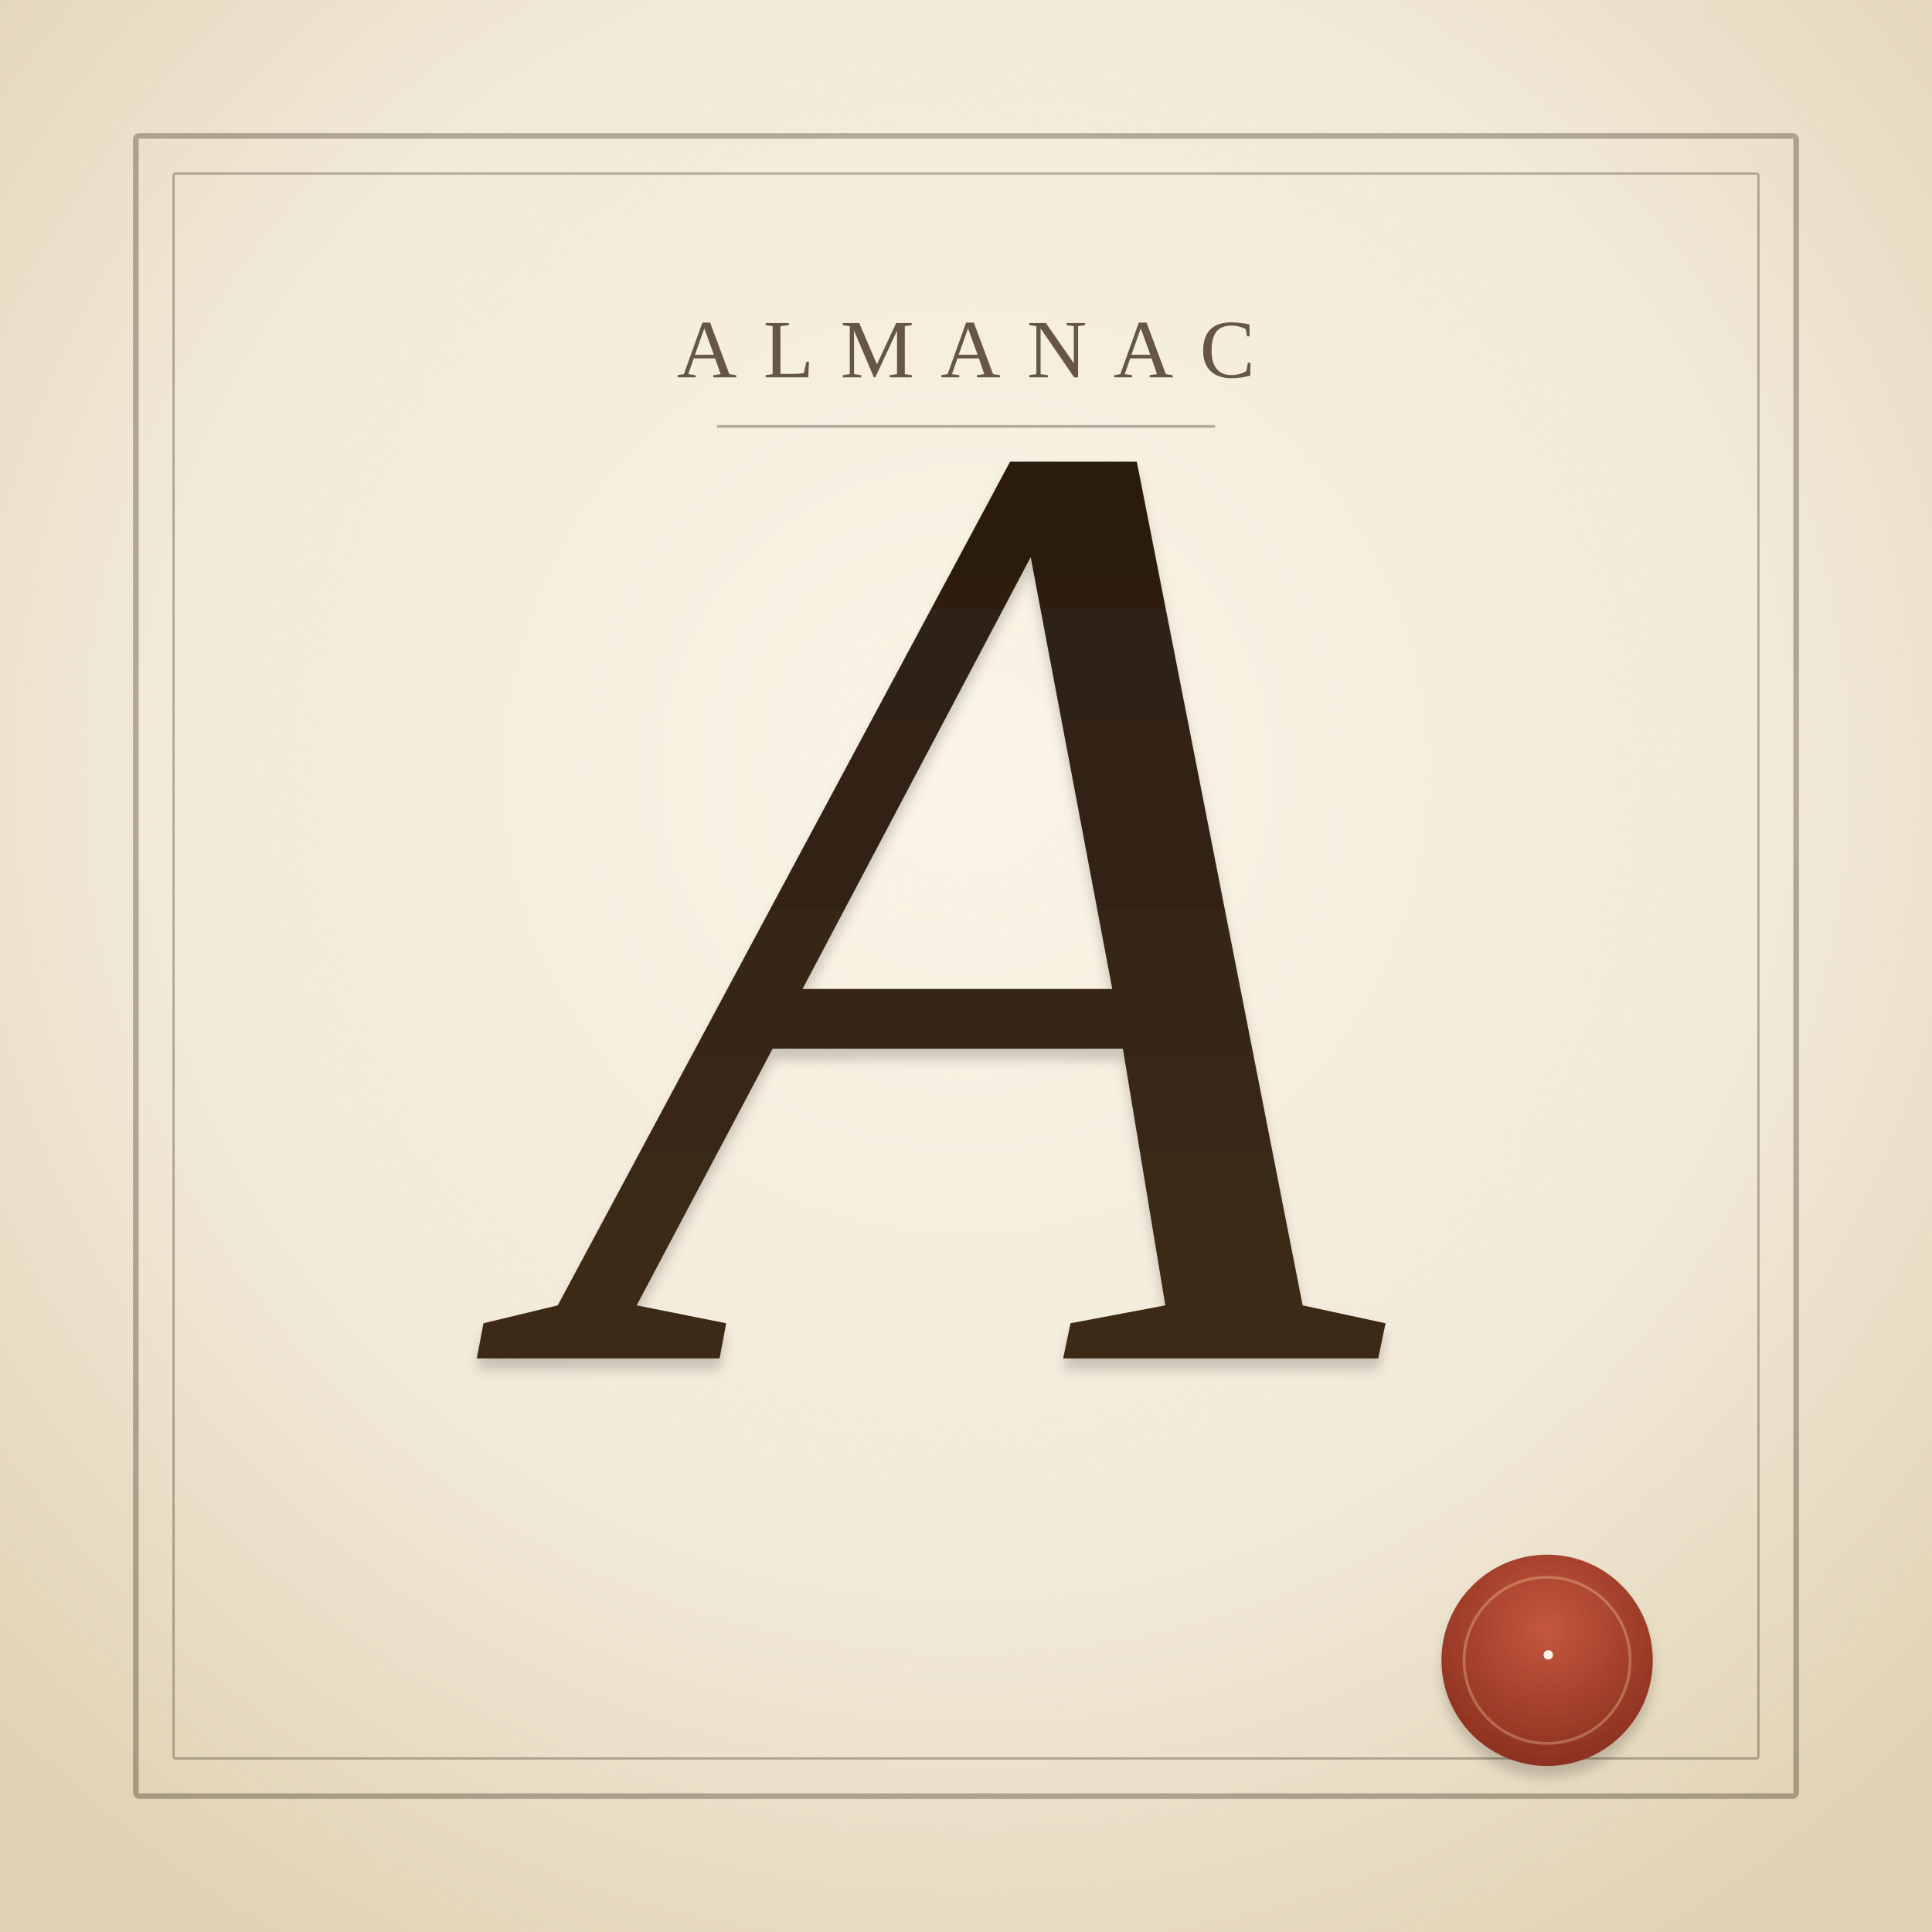
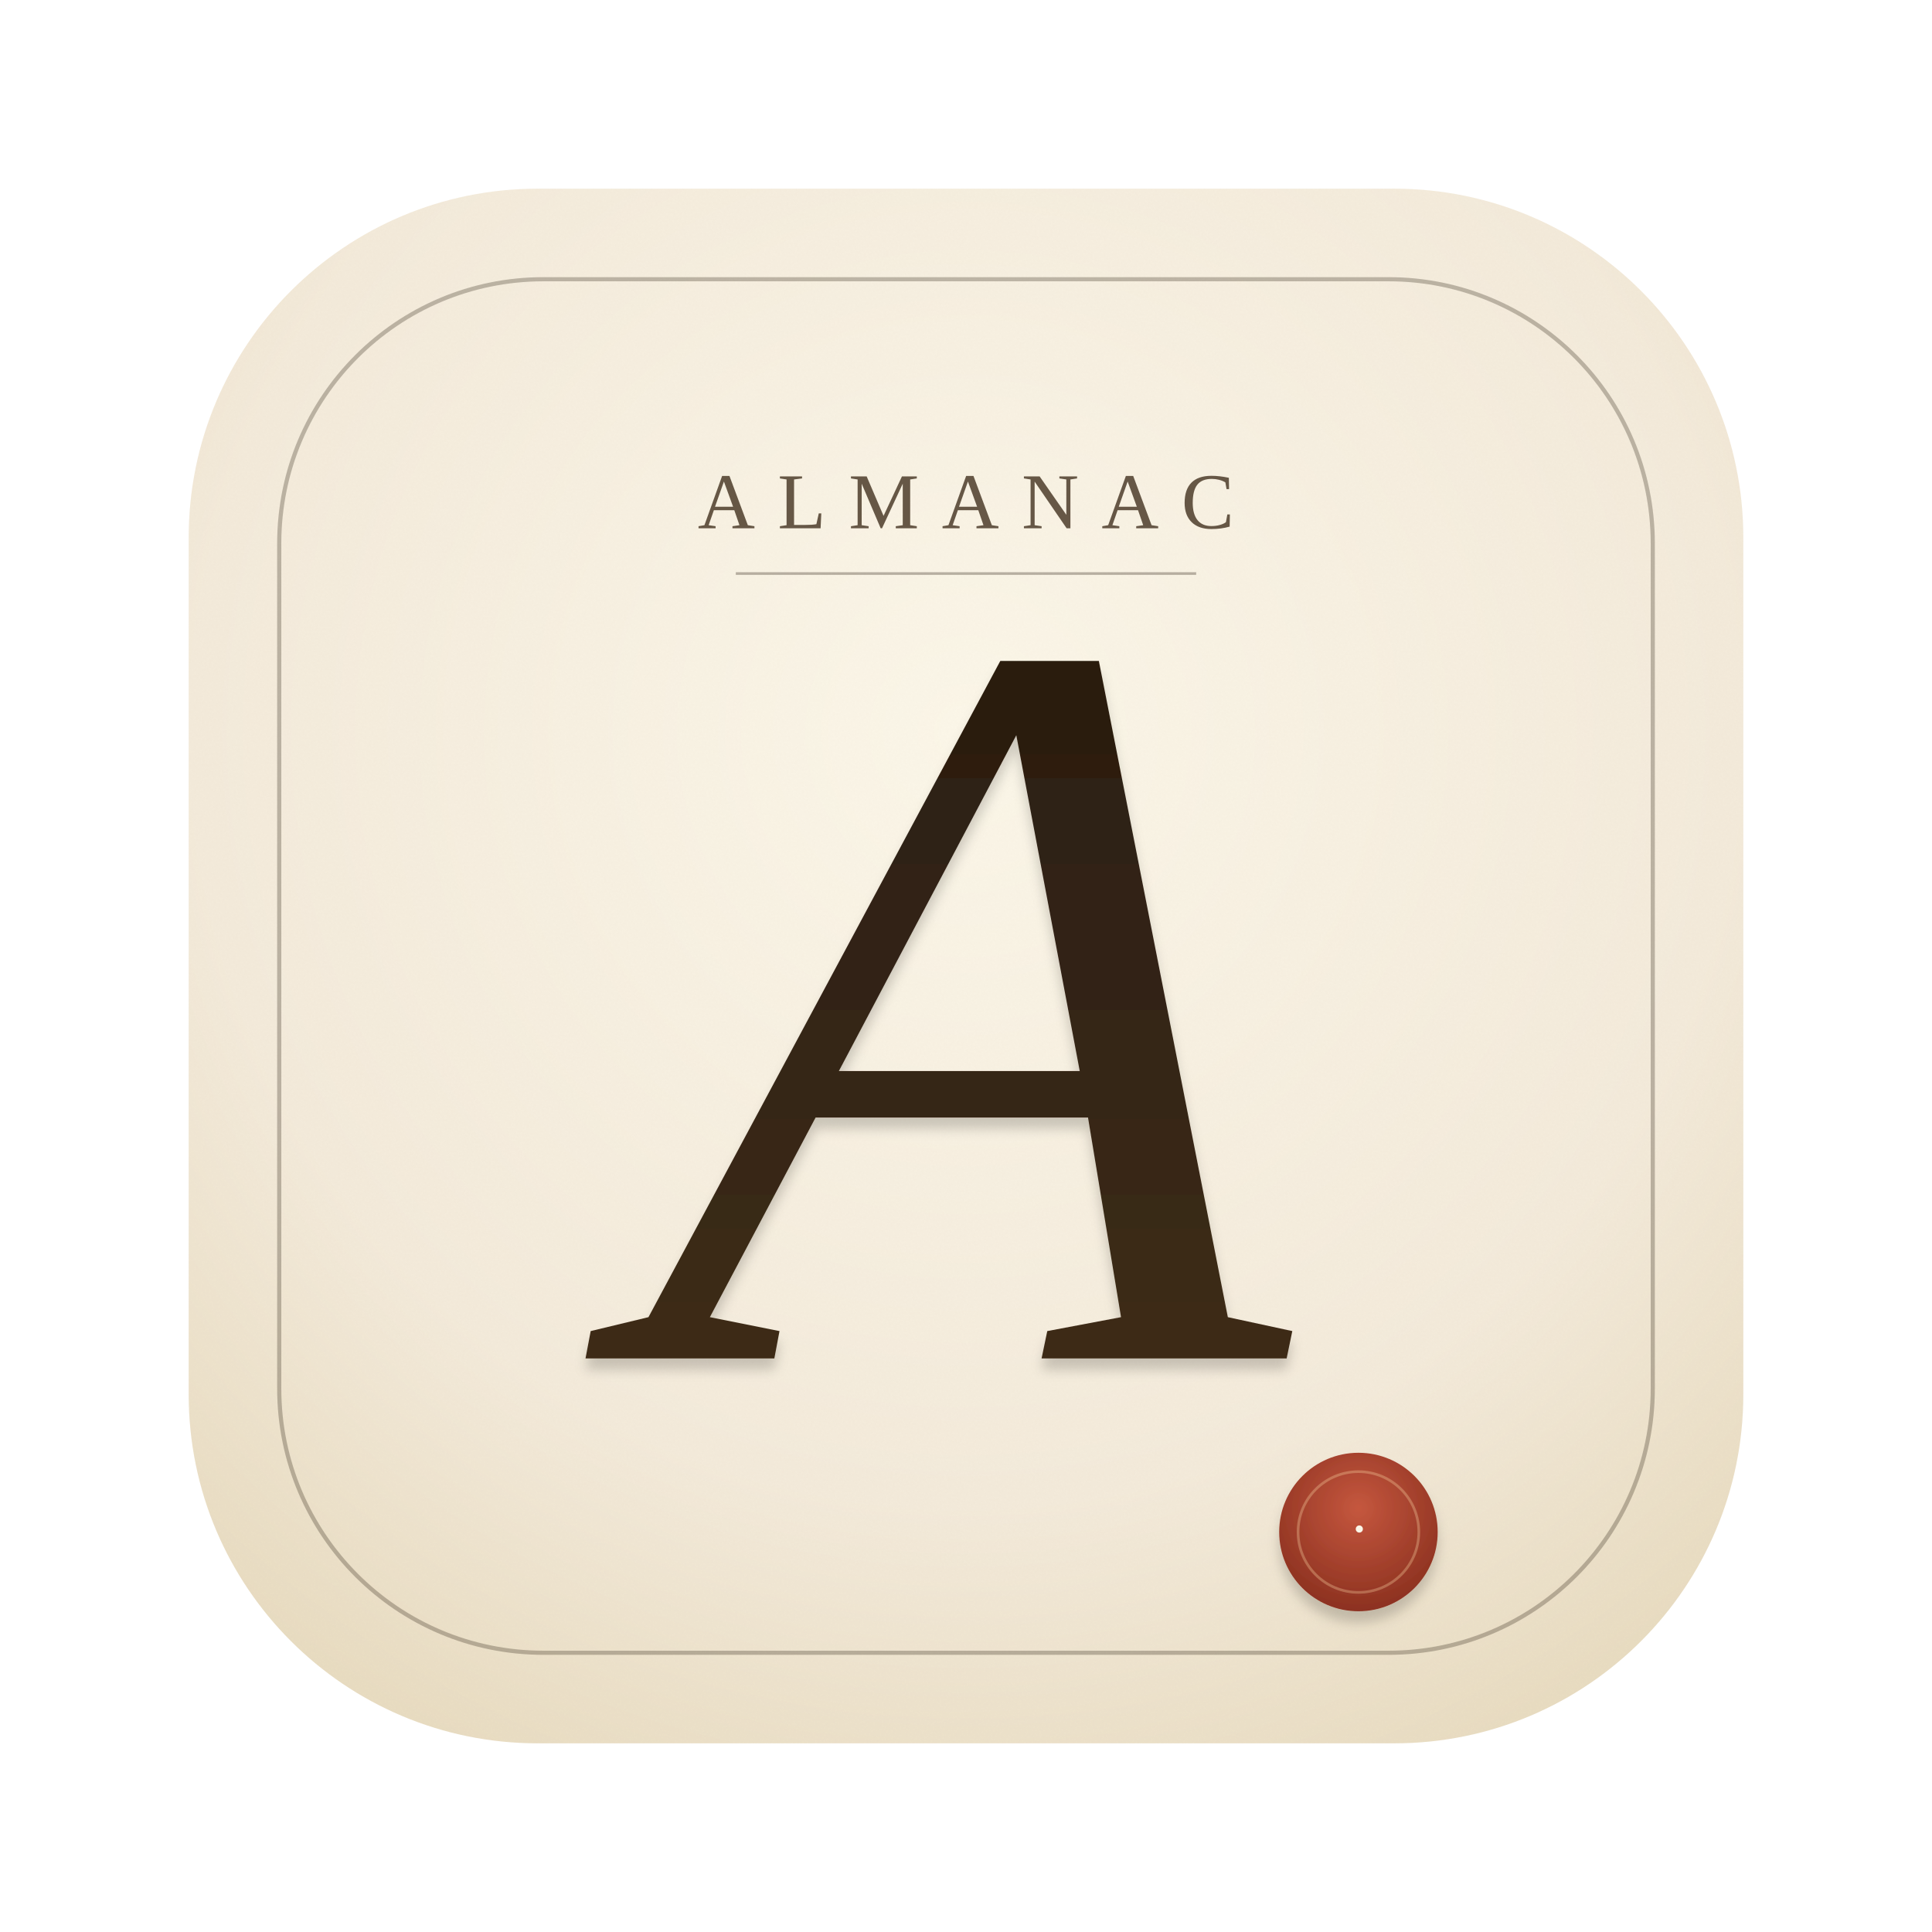
<svg xmlns="http://www.w3.org/2000/svg" width="1024" height="1024" viewBox="0 0 1024 1024">
  <defs>
-     <radialGradient id="paper" cx="50%" cy="40%" r="70%">
+     <radialGradient id="paper" cx="50%" cy="38%" r="72%">
      <stop offset="0%" stop-color="#fbf6e8" />
-       <stop offset="60%" stop-color="#f3eada" />
-       <stop offset="100%" stop-color="#e2d4b3" />
+       <stop offset="55%" stop-color="#f3eada" />
+       <stop offset="100%" stop-color="#e0d1ae" />
    </radialGradient>
    <linearGradient id="ink" x1="0" y1="0" x2="0" y2="1">
      <stop offset="0%" stop-color="#2a1d10" />
      <stop offset="100%" stop-color="#3d2c19" />
    </linearGradient>
    <radialGradient id="seal" cx="50%" cy="35%" r="65%">
      <stop offset="0%" stop-color="#c5573e" />
      <stop offset="100%" stop-color="#8c3120" />
    </radialGradient>
+     <clipPath id="squircle">
+       <rect x="100" y="100" width="824" height="824" rx="185" ry="185" />
+     </clipPath>
    <filter id="grain" x="0" y="0" width="100%" height="100%">
      <feTurbulence type="fractalNoise" baseFrequency="0.85" numOctaves="2" seed="3" />
-       <feColorMatrix values="0 0 0 0 0.32  0 0 0 0 0.24  0 0 0 0 0.14  0 0 0 0.18 0" />
+       <feColorMatrix values="0 0 0 0 0.32  0 0 0 0 0.24  0 0 0 0 0.14  0 0 0 0.16 0" />
      <feComposite in2="SourceGraphic" operator="in" />
    </filter>
    <filter id="softShadow" x="-20%" y="-20%" width="140%" height="140%">
      <feGaussianBlur in="SourceAlpha" stdDeviation="3" />
      <feOffset dx="0" dy="6" result="off" />
      <feComponentTransfer>
        <feFuncA type="linear" slope="0.18" />
      </feComponentTransfer>
      <feMerge>
        <feMergeNode />
        <feMergeNode in="SourceGraphic" />
      </feMerge>
    </filter>
  </defs>
-   <rect width="1024" height="1024" fill="url(#paper)" />
-   <rect width="1024" height="1024" fill="#3a2c1c" opacity="0.10" filter="url(#grain)" />
-   <g stroke="#2a1d10" stroke-opacity="0.32" fill="none">
-     <rect x="72" y="72" width="880" height="880" stroke-width="3" rx="2" />
-     <rect x="92" y="92" width="840" height="840" stroke-width="1.2" rx="1" />
-   </g>
-   <text x="512" y="200" font-family="Georgia, 'Times New Roman', serif" font-size="44" font-weight="500" letter-spacing="14" text-anchor="middle" fill="#3d2c19" opacity="0.78">
-     ALMANAC
-   </text>
-   <line x1="380" y1="226" x2="644" y2="226" stroke="#2a1d10" stroke-opacity="0.32" stroke-width="1.5" />
-   <text x="512" y="720" font-family="Georgia, 'Times New Roman', serif" font-style="italic" font-size="720" font-weight="500" text-anchor="middle" fill="url(#ink)" filter="url(#softShadow)">
-     A
-   </text>
-   <g transform="translate(820 880)" filter="url(#softShadow)">
-     <circle r="56" fill="url(#seal)" />
-     <circle r="44" fill="none" stroke="#fcd9a8" stroke-opacity="0.32" stroke-width="1.5" />
-     <text x="0" y="11" font-family="Georgia, 'Times New Roman', serif" font-style="italic" font-size="42" font-weight="500" text-anchor="middle" fill="#fbf6e8">·</text>
+   <g clip-path="url(#squircle)">
+     <rect width="1024" height="1024" fill="url(#paper)" />
+     <rect width="1024" height="1024" fill="#3a2c1c" opacity="0.10" filter="url(#grain)" />
+     <rect x="148" y="148" width="728" height="728" rx="140" ry="140" stroke="#2a1d10" stroke-opacity="0.28" stroke-width="2.2" fill="none" />
+     <text x="512" y="280" font-family="Georgia, 'Times New Roman', serif" font-size="42" font-weight="500" letter-spacing="12" text-anchor="middle" fill="#3d2c19" opacity="0.78">
+       ALMANAC
+     </text>
+     <line x1="390" y1="304" x2="634" y2="304" stroke="#2a1d10" stroke-opacity="0.32" stroke-width="1.4" />
+     <text x="512" y="720" font-family="Georgia, 'Times New Roman', serif" font-style="italic" font-size="560" font-weight="500" text-anchor="middle" fill="url(#ink)" filter="url(#softShadow)">
+       A
+     </text>
+     <g transform="translate(720 812)" filter="url(#softShadow)">
+       <circle r="42" fill="url(#seal)" />
+       <circle r="32" fill="none" stroke="#fcd9a8" stroke-opacity="0.32" stroke-width="1.4" />
+       <text x="0" y="9" font-family="Georgia, 'Times New Roman', serif" font-style="italic" font-size="32" font-weight="500" text-anchor="middle" fill="#fbf6e8">·</text>
+     </g>
  </g>
</svg>
